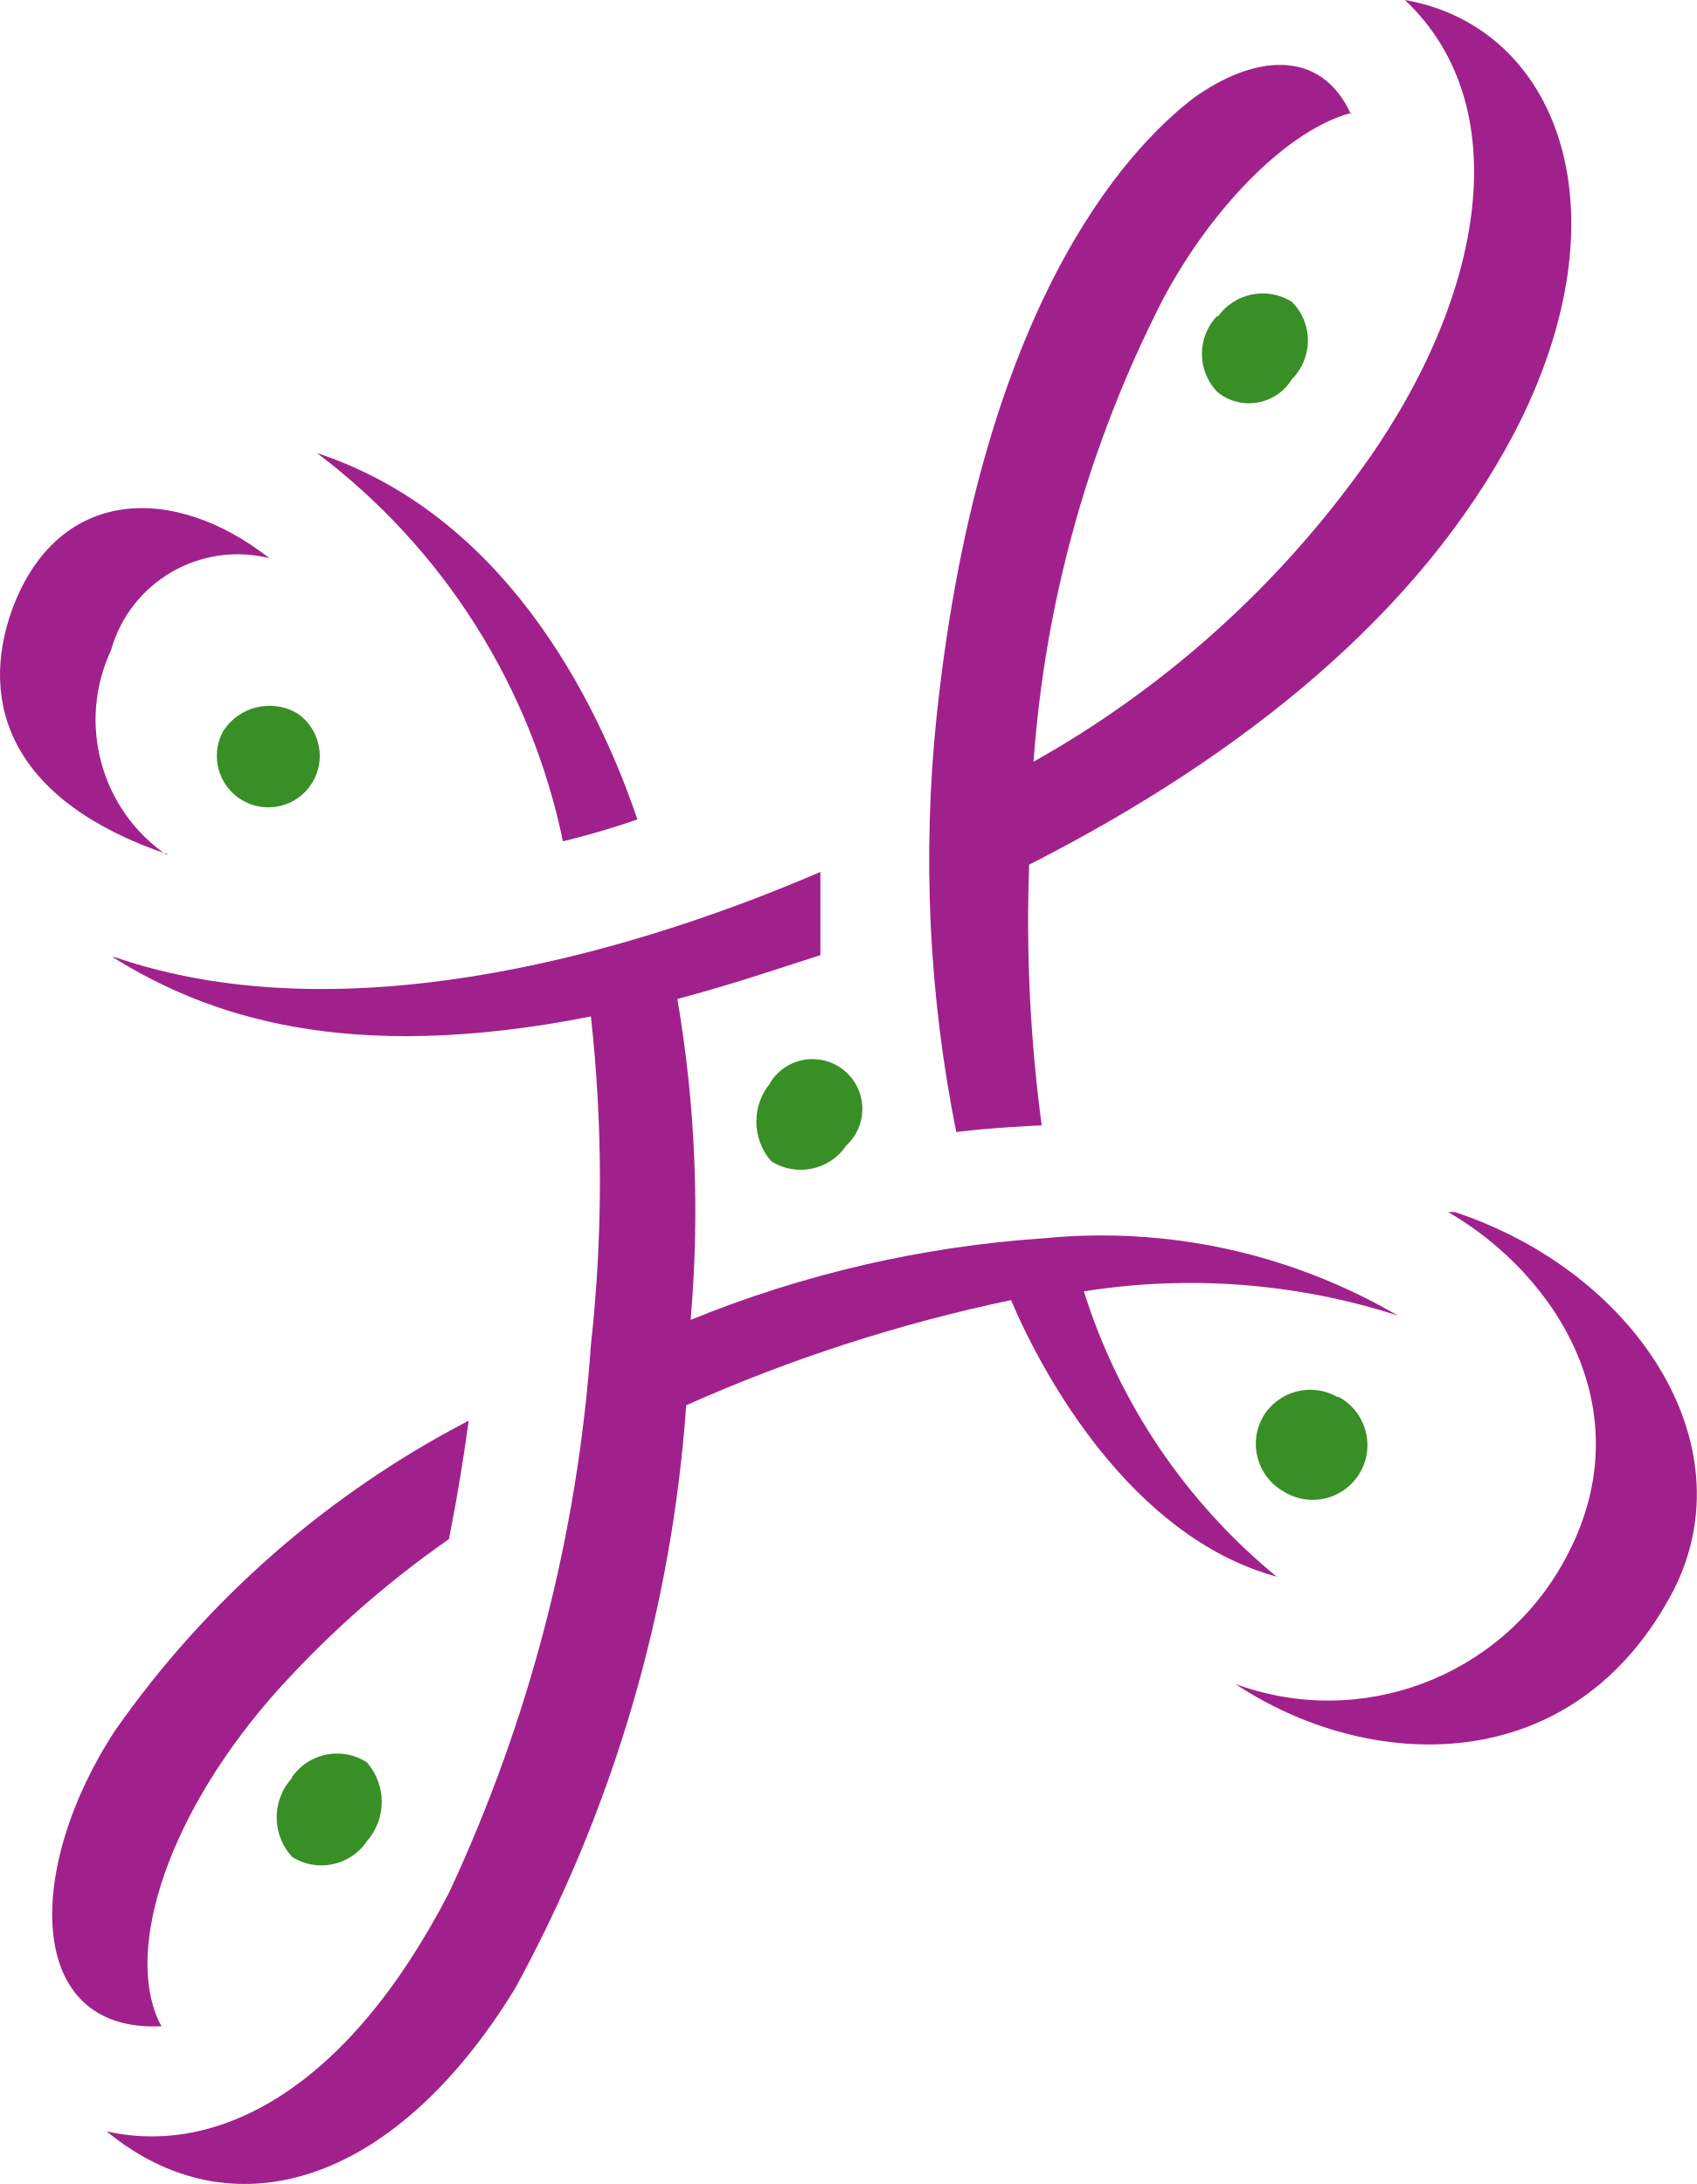
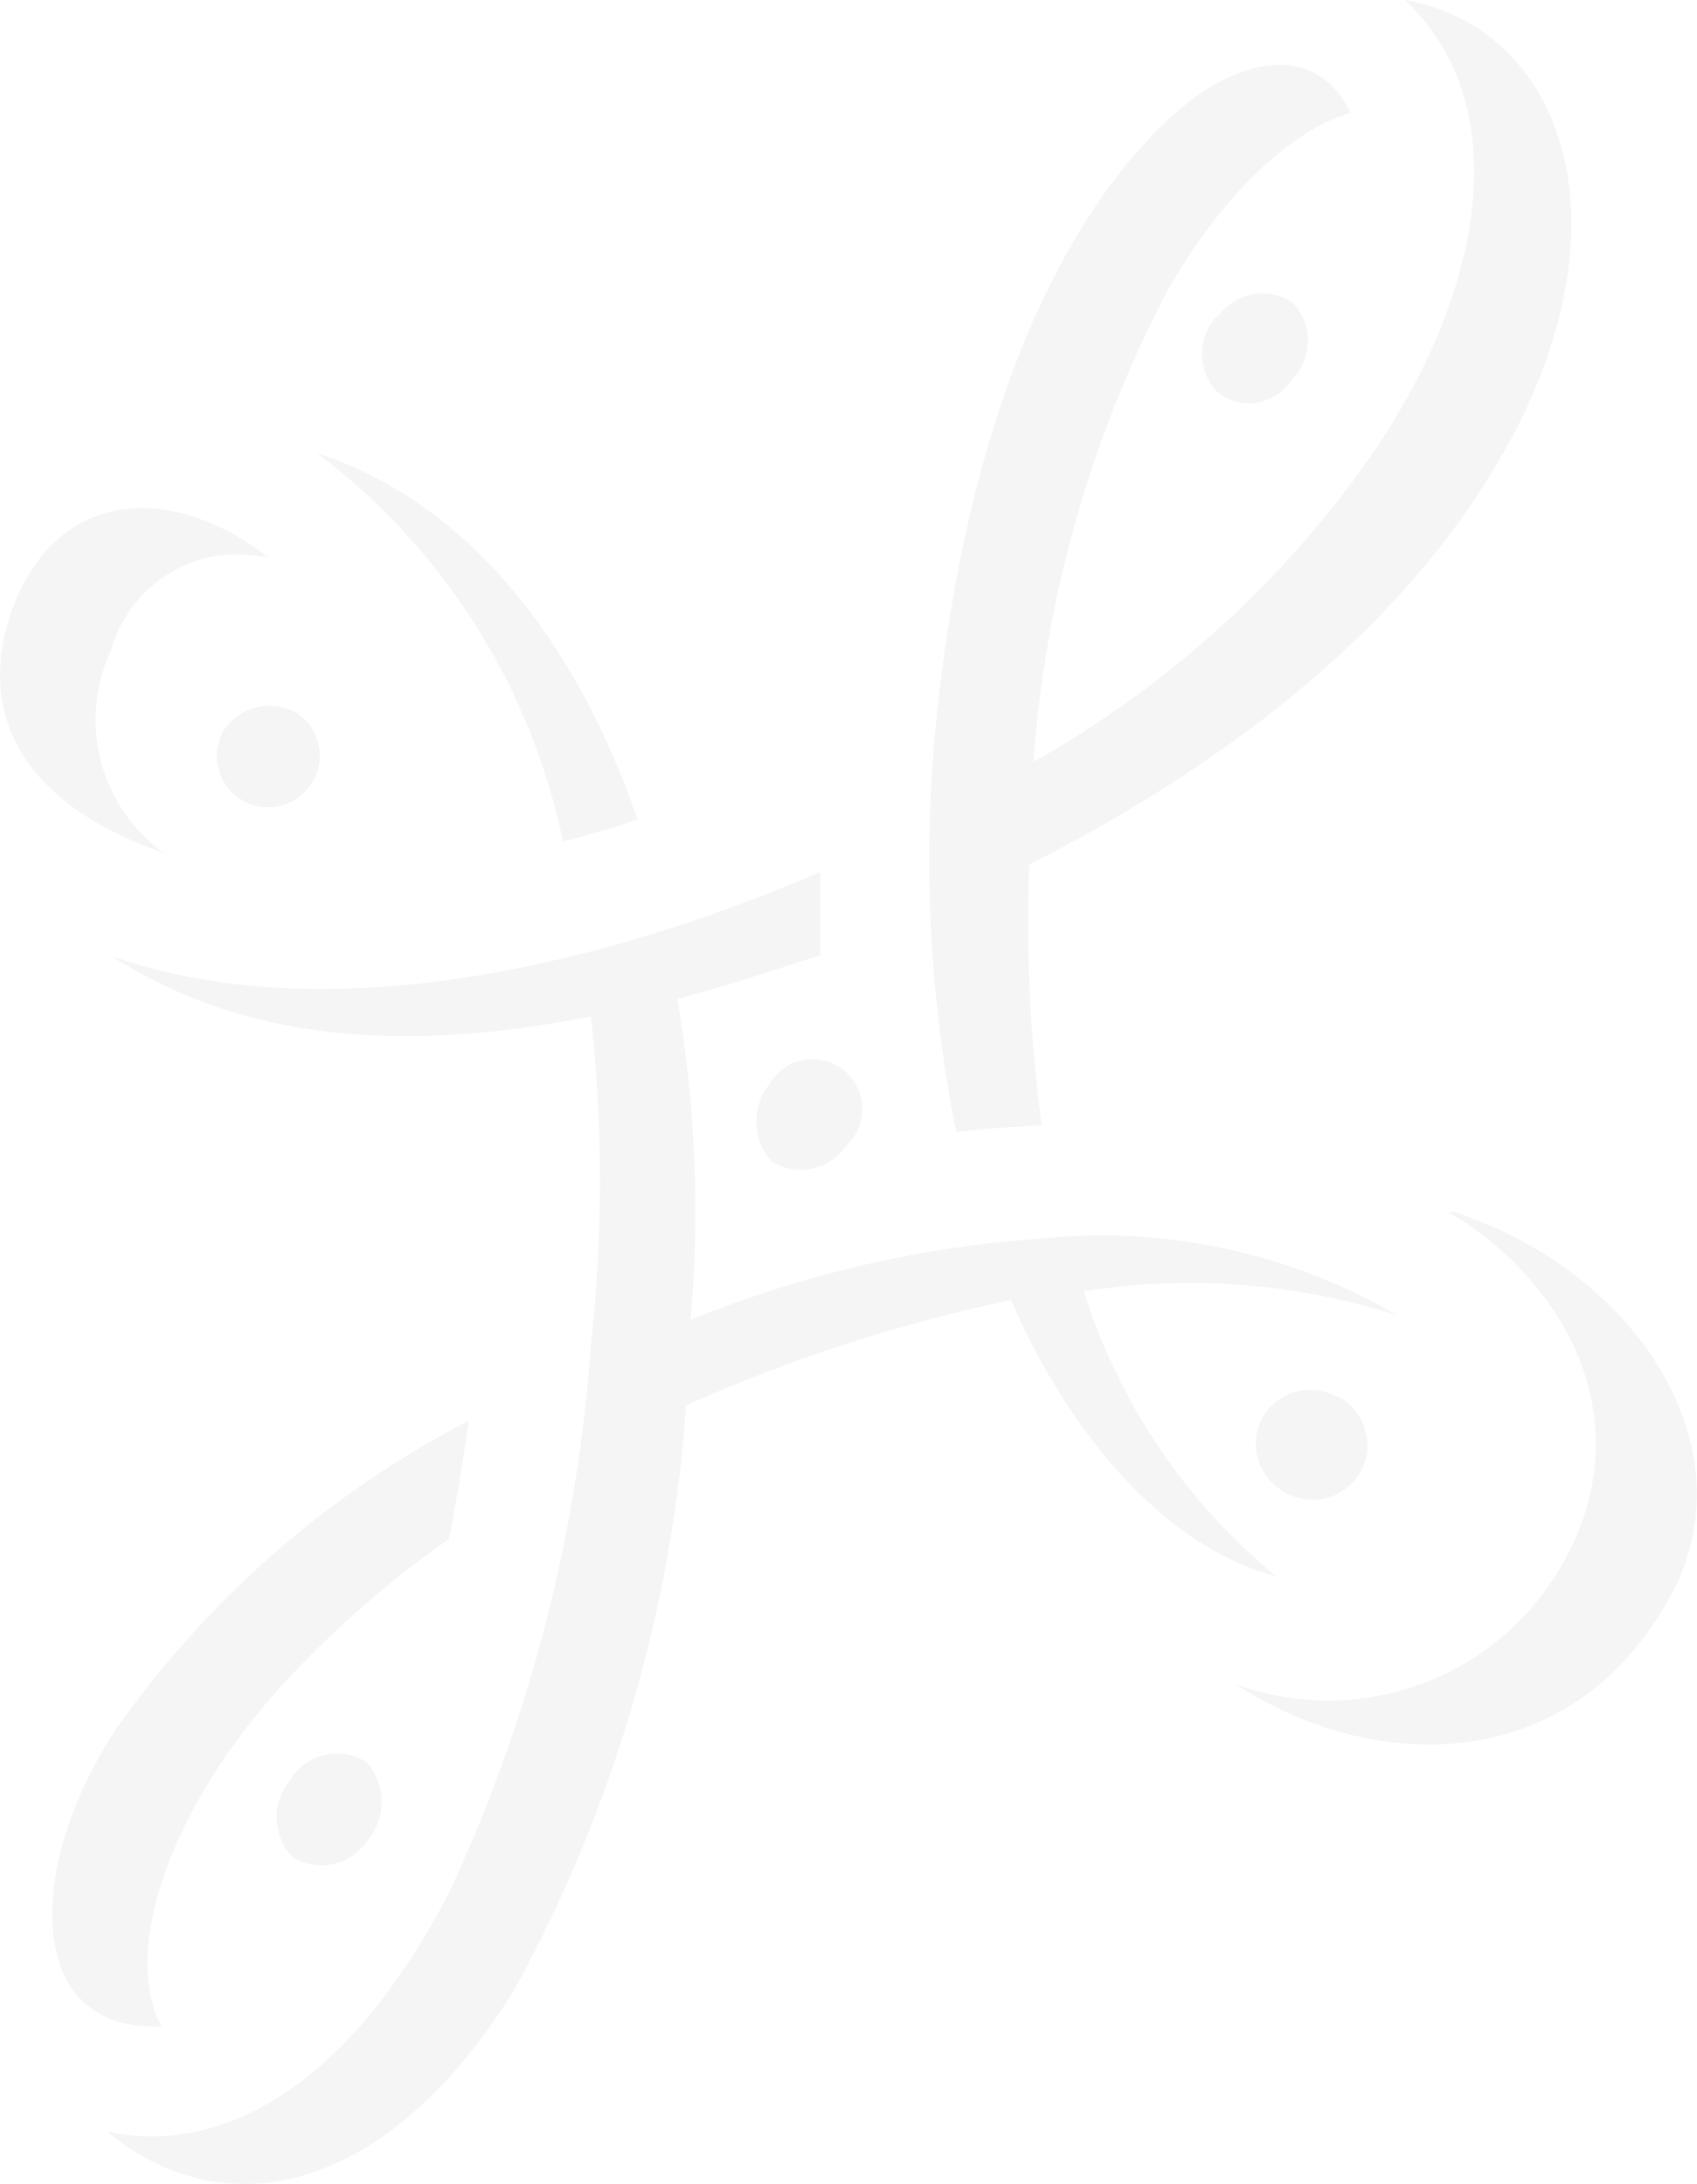
<svg xmlns="http://www.w3.org/2000/svg" width="100mm" height="128.744mm" viewBox="0 0 100 128.744" version="1.1" id="svg309">
  <defs id="defs306" />
  <g id="layer1" transform="translate(-99.88288,-99.94916)">
-     <path class="cls-2" d="m 117.433,142.021 a 3.034,3.034 0 1 1 -4.42,1.068 3.228,3.228 0 0 1 4.42,-1.068" id="path180" style="fill:#388f26;fill-rule:evenodd;stroke-width:3.228" />
-     <path class="cls-2" d="m 178.734,182.274 a 3.228,3.228 0 1 1 -3.228,5.584 3.228,3.228 0 0 1 -1.193,-4.39 v 0 a 3.228,3.228 0 0 1 4.39,-1.165" id="path182" style="fill:#388f26;fill-rule:evenodd;stroke-width:3.228" />
-     <path class="cls-2" d="m 117.047,204.774 a 3.228,3.228 0 0 1 4.456,-0.935 v 0 a 3.519,3.519 0 0 1 0,4.649 3.228,3.228 0 0 1 -4.39,0.934 3.422,3.422 0 0 1 0,-4.681" id="path184" style="fill:#388f26;fill-rule:evenodd;stroke-width:3.228" />
-     <path class="cls-2" d="m 171.633,118.65 a 3.228,3.228 0 0 1 4.39,-0.903 3.228,3.228 0 0 1 0,4.551 v 0 a 2.97,2.97 0 0 1 -4.067,1 l -0.319,-0.23 a 3.228,3.228 0 0 1 0,-4.519" id="path186" style="fill:#388f26;fill-rule:evenodd;stroke-width:3.228" />
-     <path class="cls-2" d="m 145.228,163.842 a 2.937,2.937 0 1 1 4.518,3.647 v 0 a 3.228,3.228 0 0 1 -4.424,0.903 3.551,3.551 0 0 1 0,-4.649" id="path188" style="fill:#388f26;fill-rule:evenodd;stroke-width:3.228" />
-     <path class="cls-3" d="m 109.655,150.317 a 9.684,9.684 0 0 1 -3.228,-12.041 7.747,7.747 0 0 1 9.329,-5.423 c -5.583,-4.39 -12.427,-4.261 -15.139,2.97 -2.066,5.681 0,11.394 9.166,14.494" id="path190" style="fill:#a1218c;fill-rule:evenodd;stroke-width:3.228" />
-     <path class="cls-3" d="m 118.563,126.656 c 11.75,3.874 16.95,15.914 18.885,21.595 -2.196,0.778 -4.39,1.292 -4.39,1.292 a 38.446,38.446 0 0 0 -14.495,-22.887" id="path192" style="fill:#a1218c;fill-rule:evenodd;stroke-width:3.228" />
-     <path class="cls-3" d="m 179.509,106.707 c -1.808,-4.003 -5.81,-3.486 -9.297,-0.97 -2.84,2.195 -12.429,10.749 -15.14,36.509 a 81.669,81.669 0 0 0 1.165,24.435 c 2.065,-0.265 5.035,-0.395 5.035,-0.395 a 90.61,90.61 0 0 1 -0.738,-15.366 c 12.688,-6.456 23.048,-14.88 28.6,-25.47 6.844,-13.2 2.453,-23.95 -6.456,-25.5 6.843,6.457 4.519,18.11 -2.873,28.083 a 60.106,60.106 0 0 1 -19.013,16.817 70.726,70.726 0 0 1 7.102,-26.21 c 2.582,-5.423 7.36,-10.879 11.621,-12.04" id="path194" style="fill:#a1218c;fill-rule:evenodd;stroke-width:3.228" />
-     <path class="cls-3" d="m 106.685,156.385 c 12.912,4.423 29.247,0.264 41.545,-5.036 v 4.907 c -3.227,1.031 -5.067,1.679 -8.427,2.582 a 74.244,74.244 0 0 1 0.78,18.916 67.013,67.013 0 0 1 20.82,-4.81 34.637,34.637 0 0 1 20.852,4.552 39.898,39.898 0 0 0 -18.497,-1.422 35.508,35.508 0 0 0 11.364,16.818 c -8.652,-2.357 -13.85,-12.04 -15.657,-16.302 a 94.71,94.71 0 0 0 -19.143,6.198 83.928,83.928 0 0 1 -10.102,34.41 c -7.232,11.783 -16.818,14.365 -24.049,8.394 6.455,1.451 14.106,-2.325 20.175,-14.075 a 91.449,91.449 0 0 0 8.36,-32.28 88.318,88.318 0 0 0 0,-19.368 c -14.363,2.841 -22.595,0 -28.213,-3.518" id="path196" style="fill:#a1218c;fill-rule:evenodd;stroke-width:3.228" />
-     <path class="cls-3" d="m 126.343,190.667 c 0.507,-2.583 0.779,-4.262 1.164,-6.973 a 58.104,58.104 0 0 0 -20.821,18.238 c -5.293,8.037 -5.423,17.851 2.712,17.463 -2.195,-4.003 0,-11.911 6.455,-19.368 a 58.653,58.653 0 0 1 10.46,-9.329" id="path198" style="fill:#a1218c;fill-rule:evenodd;stroke-width:3.228" />
-     <path class="cls-3" d="m 185.223,171.396 c 6.456,3.744 11.62,11.912 6.843,20.562 a 15.85,15.85 0 0 1 -19.368,7.263 c 7.746,5.165 19.916,5.811 25.824,-5.552 4.39,-8.683 -2.357,-18.787 -12.912,-22.273" id="path200" style="fill:#a1218c;fill-rule:evenodd;stroke-width:3.228" />
+     <path class="cls-2" d="m 117.433,142.021 a 3.034,3.034 0 1 1 -4.42,1.068 3.228,3.228 0 0 1 4.42,-1.068" id="path180" style="fill:#f5f5f5;fill-rule:evenodd;stroke-width:3.228" />
+     <path class="cls-2" d="m 178.734,182.274 a 3.228,3.228 0 1 1 -3.228,5.584 3.228,3.228 0 0 1 -1.193,-4.39 v 0 a 3.228,3.228 0 0 1 4.39,-1.165" id="path182" style="fill:#f5f5f5;fill-rule:evenodd;stroke-width:3.228" />
+     <path class="cls-2" d="m 117.047,204.774 a 3.228,3.228 0 0 1 4.456,-0.935 v 0 a 3.519,3.519 0 0 1 0,4.649 3.228,3.228 0 0 1 -4.39,0.934 3.422,3.422 0 0 1 0,-4.681" id="path184" style="fill:#f5f5f5;fill-rule:evenodd;stroke-width:3.228" />
+     <path class="cls-2" d="m 171.633,118.65 a 3.228,3.228 0 0 1 4.39,-0.903 3.228,3.228 0 0 1 0,4.551 v 0 a 2.97,2.97 0 0 1 -4.067,1 l -0.319,-0.23 a 3.228,3.228 0 0 1 0,-4.519" id="path186" style="fill:#f5f5f5;fill-rule:evenodd;stroke-width:3.228" />
+     <path class="cls-2" d="m 145.228,163.842 a 2.937,2.937 0 1 1 4.518,3.647 v 0 a 3.228,3.228 0 0 1 -4.424,0.903 3.551,3.551 0 0 1 0,-4.649" id="path188" style="fill:#f5f5f5;fill-rule:evenodd;stroke-width:3.228" />
+     <path class="cls-3" d="m 109.655,150.317 a 9.684,9.684 0 0 1 -3.228,-12.041 7.747,7.747 0 0 1 9.329,-5.423 c -5.583,-4.39 -12.427,-4.261 -15.139,2.97 -2.066,5.681 0,11.394 9.166,14.494" id="path190" style="fill:#f5f5f5;fill-rule:evenodd;stroke-width:3.228" />
+     <path class="cls-3" d="m 118.563,126.656 c 11.75,3.874 16.95,15.914 18.885,21.595 -2.196,0.778 -4.39,1.292 -4.39,1.292 a 38.446,38.446 0 0 0 -14.495,-22.887" id="path192" style="fill:#f5f5f5;fill-rule:evenodd;stroke-width:3.228" />
+     <path class="cls-3" d="m 179.509,106.707 c -1.808,-4.003 -5.81,-3.486 -9.297,-0.97 -2.84,2.195 -12.429,10.749 -15.14,36.509 a 81.669,81.669 0 0 0 1.165,24.435 c 2.065,-0.265 5.035,-0.395 5.035,-0.395 a 90.61,90.61 0 0 1 -0.738,-15.366 c 12.688,-6.456 23.048,-14.88 28.6,-25.47 6.844,-13.2 2.453,-23.95 -6.456,-25.5 6.843,6.457 4.519,18.11 -2.873,28.083 a 60.106,60.106 0 0 1 -19.013,16.817 70.726,70.726 0 0 1 7.102,-26.21 c 2.582,-5.423 7.36,-10.879 11.621,-12.04" id="path194" style="fill:#f5f5f5;fill-rule:evenodd;stroke-width:3.228" />
+     <path class="cls-3" d="m 106.685,156.385 c 12.912,4.423 29.247,0.264 41.545,-5.036 v 4.907 c -3.227,1.031 -5.067,1.679 -8.427,2.582 a 74.244,74.244 0 0 1 0.78,18.916 67.013,67.013 0 0 1 20.82,-4.81 34.637,34.637 0 0 1 20.852,4.552 39.898,39.898 0 0 0 -18.497,-1.422 35.508,35.508 0 0 0 11.364,16.818 c -8.652,-2.357 -13.85,-12.04 -15.657,-16.302 a 94.71,94.71 0 0 0 -19.143,6.198 83.928,83.928 0 0 1 -10.102,34.41 c -7.232,11.783 -16.818,14.365 -24.049,8.394 6.455,1.451 14.106,-2.325 20.175,-14.075 a 91.449,91.449 0 0 0 8.36,-32.28 88.318,88.318 0 0 0 0,-19.368 c -14.363,2.841 -22.595,0 -28.213,-3.518" id="path196" style="fill:#f5f5f5;fill-rule:evenodd;stroke-width:3.228" />
+     <path class="cls-3" d="m 126.343,190.667 c 0.507,-2.583 0.779,-4.262 1.164,-6.973 a 58.104,58.104 0 0 0 -20.821,18.238 c -5.293,8.037 -5.423,17.851 2.712,17.463 -2.195,-4.003 0,-11.911 6.455,-19.368 a 58.653,58.653 0 0 1 10.46,-9.329" id="path198" style="fill:#f5f5f5;fill-rule:evenodd;stroke-width:3.228" />
+     <path class="cls-3" d="m 185.223,171.396 c 6.456,3.744 11.62,11.912 6.843,20.562 a 15.85,15.85 0 0 1 -19.368,7.263 c 7.746,5.165 19.916,5.811 25.824,-5.552 4.39,-8.683 -2.357,-18.787 -12.912,-22.273" id="path200" style="fill:#f5f5f5;fill-rule:evenodd;stroke-width:3.228" />
  </g>
</svg>
